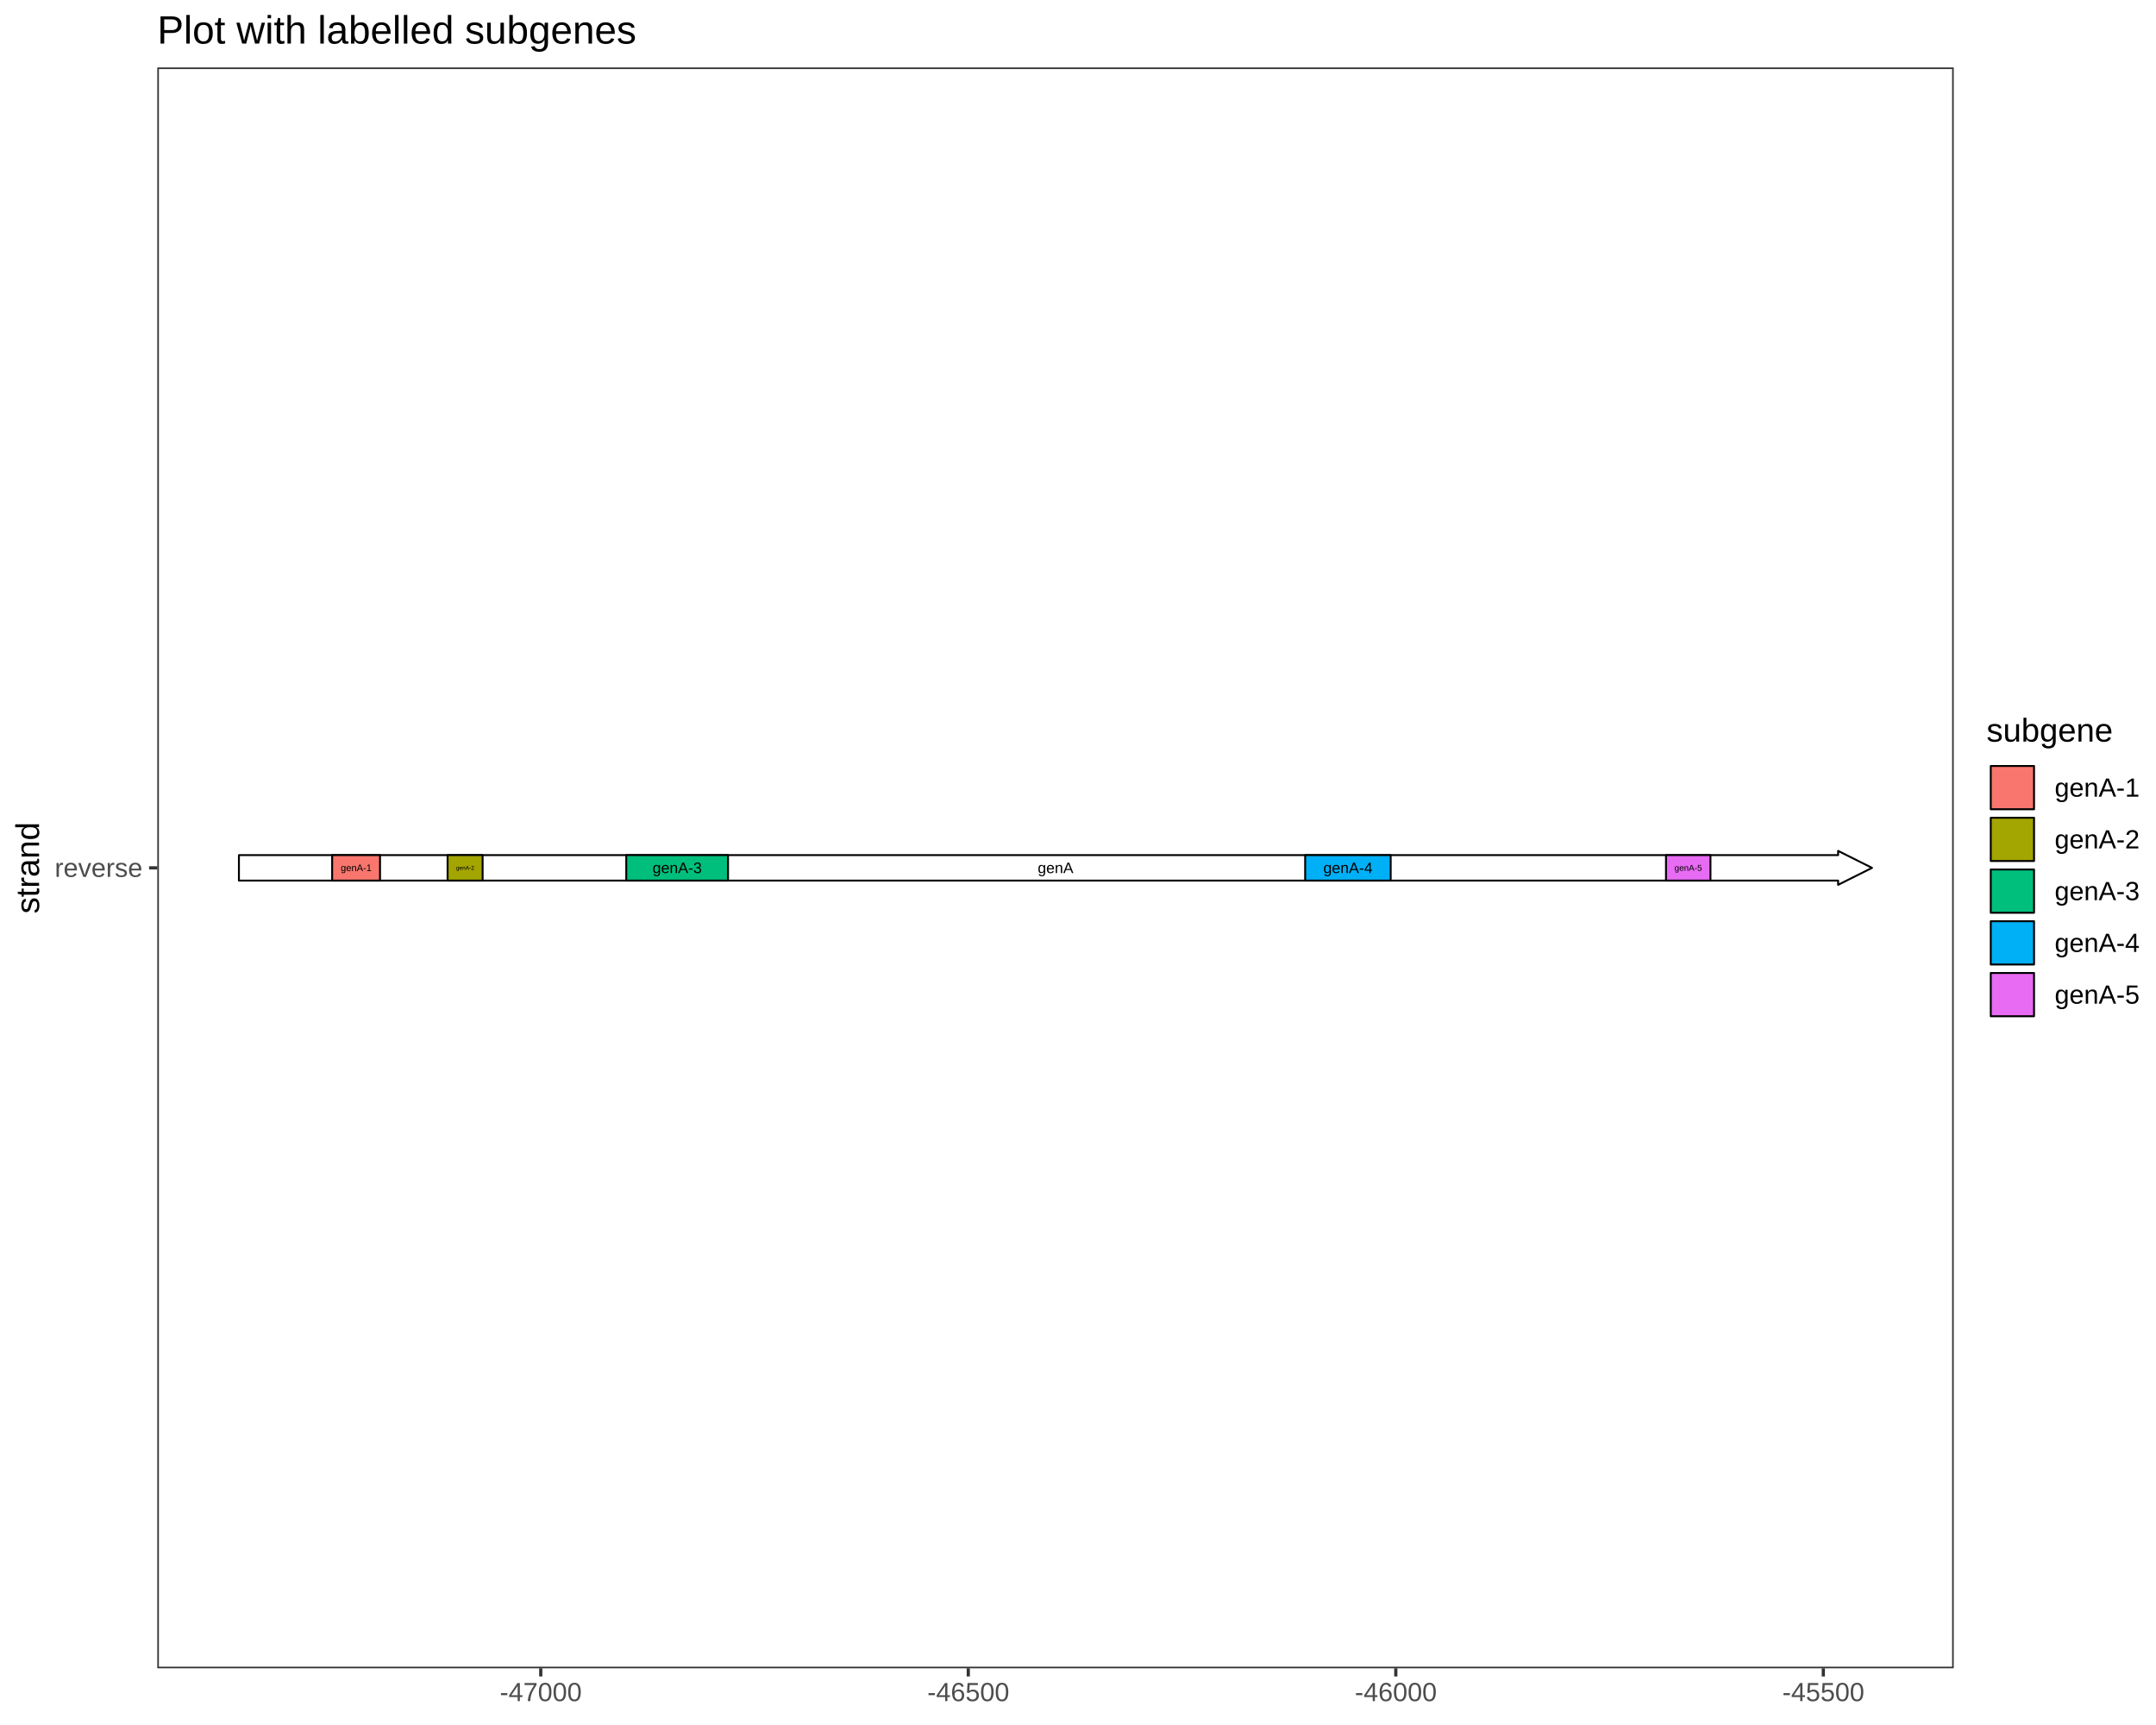
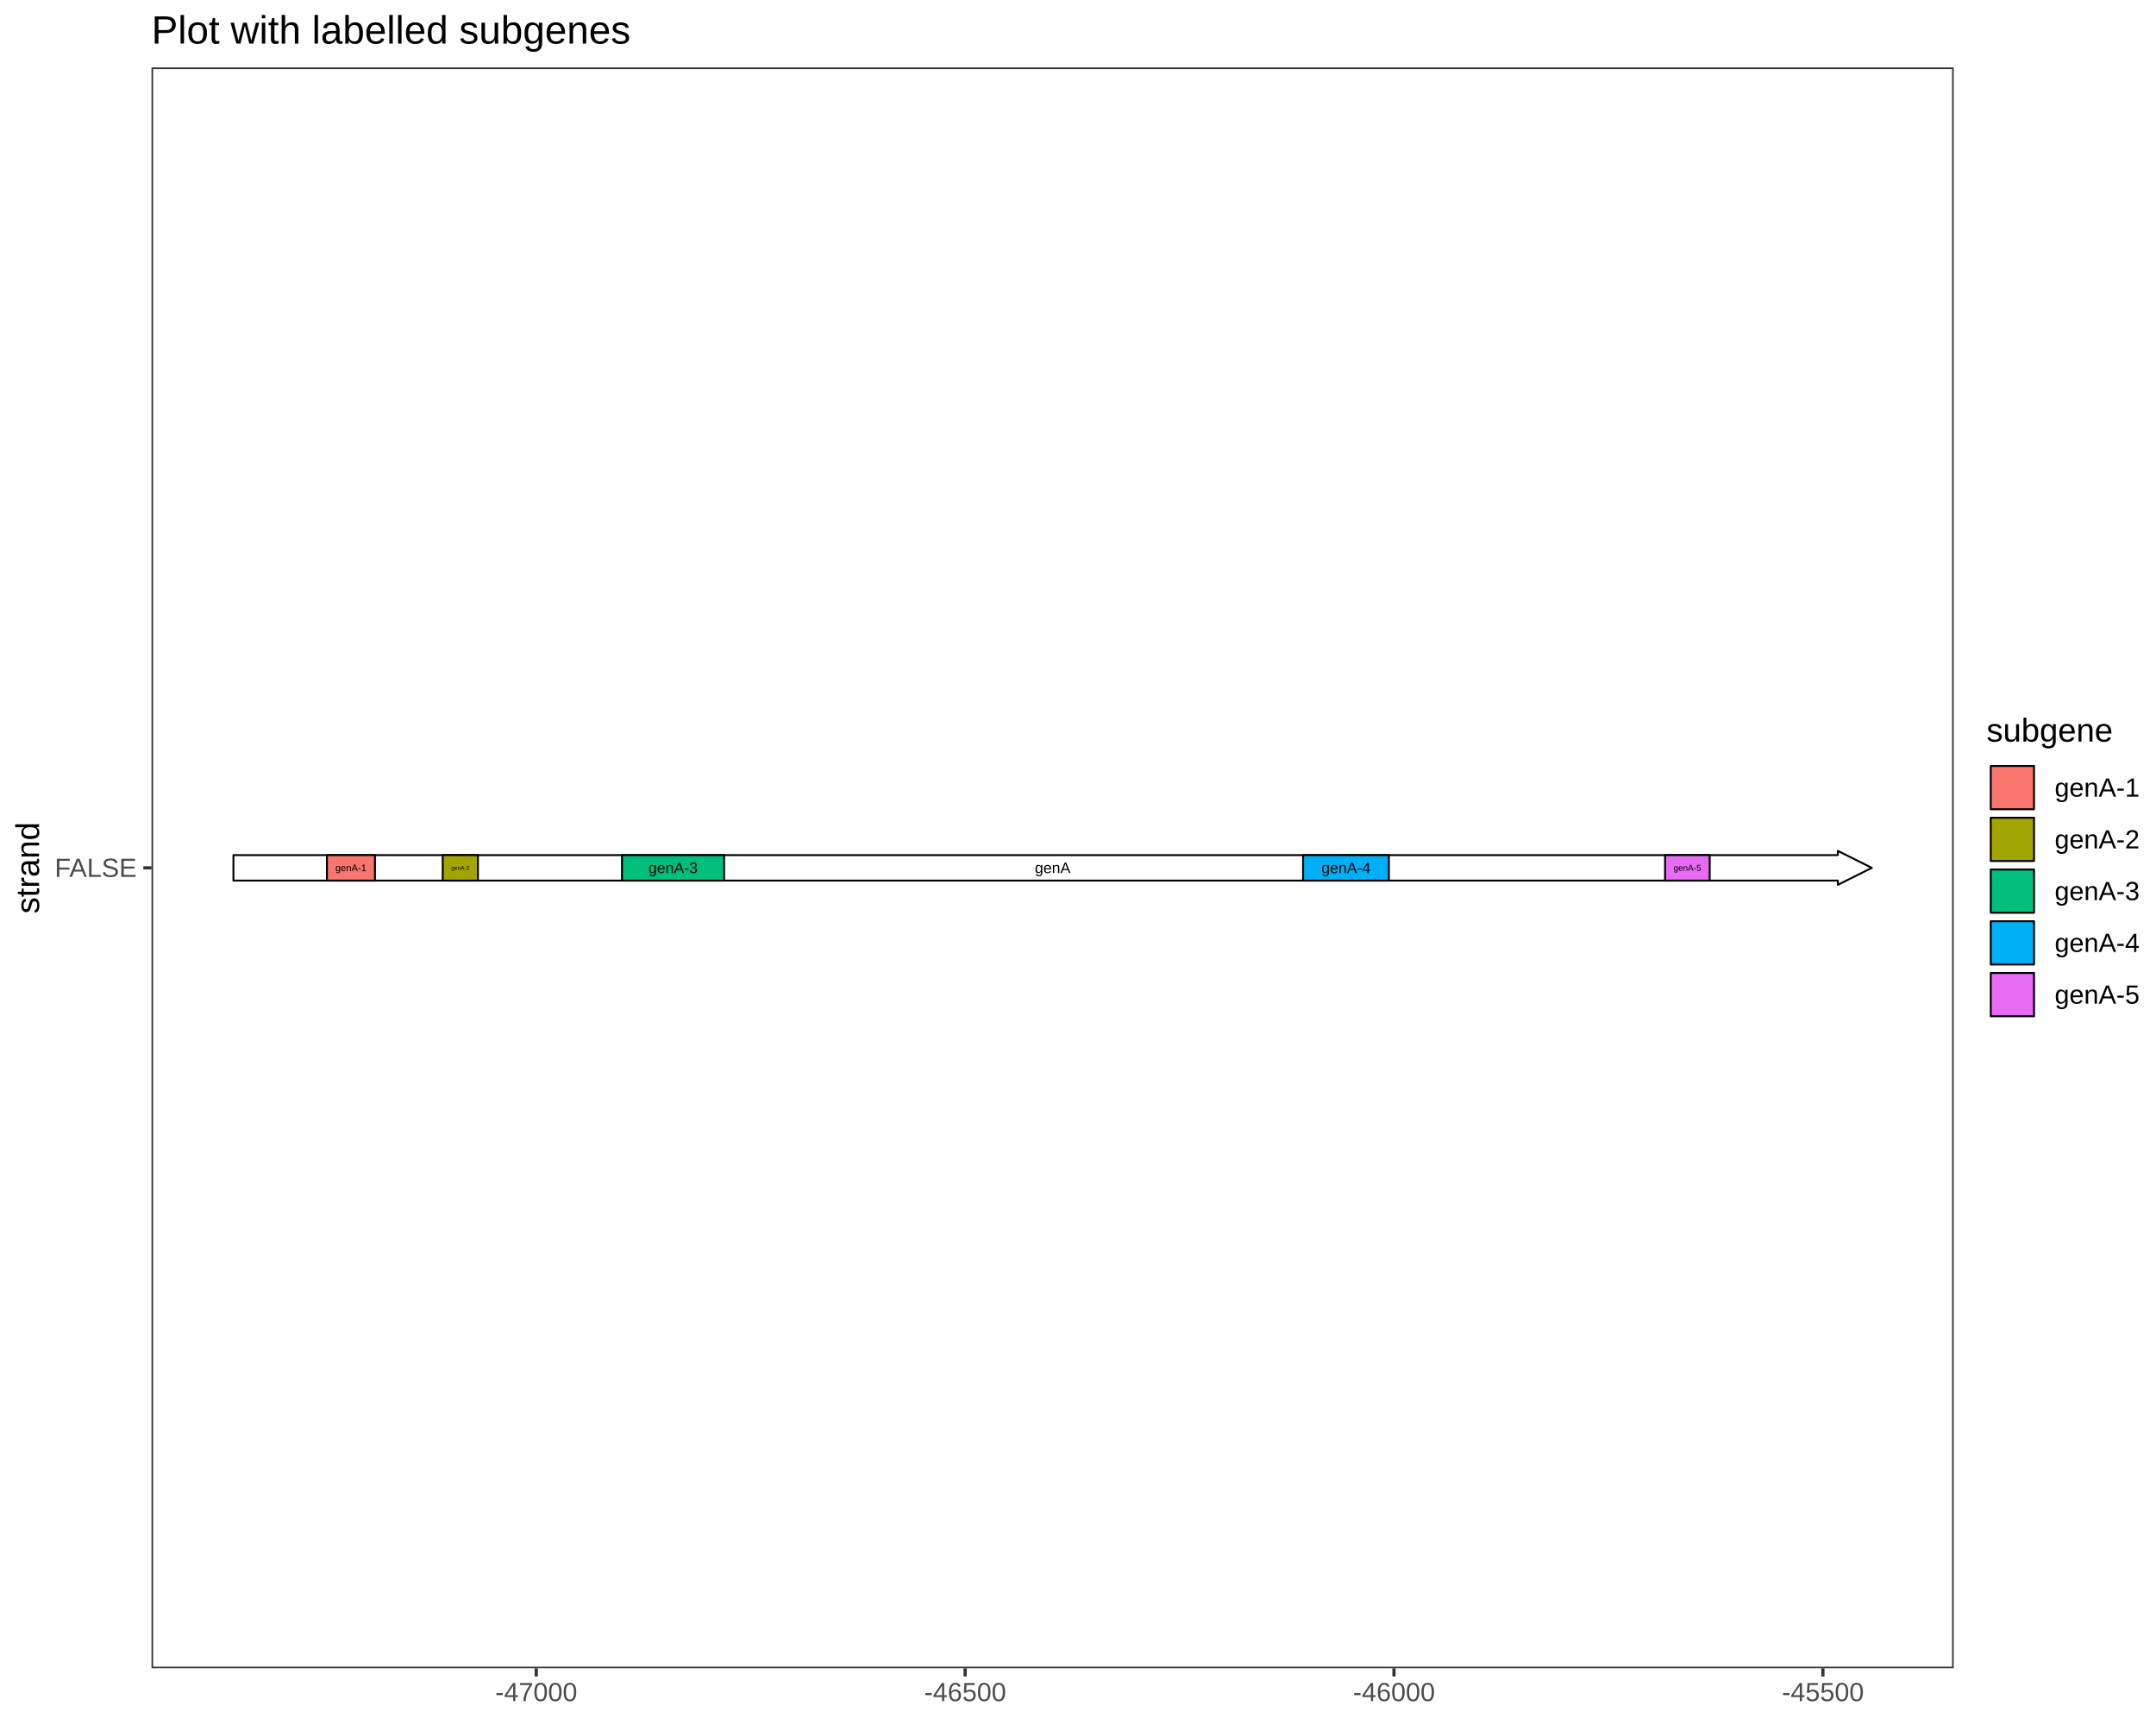
<svg xmlns="http://www.w3.org/2000/svg" viewBox="0 0 720.00 576.00">
  <defs>
    <style type="text/css">
    line, polyline, polygon, path, rect, circle {
      fill: none;
      stroke: #000000;
      stroke-linecap: round;
      stroke-linejoin: round;
      stroke-miterlimit: 10.00;
    }
  </style>
  </defs>
  <rect width="100%" height="100%" style="stroke: none; fill: #FFFFFF;" />
  <rect x="0.00" y="0.00" width="720.00" height="576.00" style="stroke-width: 1.07; stroke: #FFFFFF; fill: #FFFFFF;" />
  <defs>
-     <clipPath id="cpNTIuNTN8NjUyLjQ0fDU1Ny4wNnwyMi41Mg==">
-       <rect x="52.53" y="22.52" width="599.92" height="534.54" />
+     <clipPath id="cpNTAuNjB8NjUyLjQ0fDU1Ny4wNnwyMi41Mg==">
+       <rect x="50.60" y="22.52" width="601.84" height="534.54" />
    </clipPath>
  </defs>
-   <rect x="52.53" y="22.52" width="599.92" height="534.54" style="stroke-width: 1.07; stroke: none; fill: #FFFFFF;" clip-path="url(#cpNTIuNTN8NjUyLjQ0fDU1Ny4wNnwyMi41Mg==)" />
-   <polygon points="79.79,285.54 79.79,294.04 613.84,294.04 613.84,295.46 625.17,289.79 613.84,284.12 613.84,285.54 " style="stroke-width: 0.64; fill: #FFFFFF;" clip-path="url(#cpNTIuNTN8NjUyLjQ0fDU1Ny4wNnwyMi41Mg==)" />
-   <g clip-path="url(#cpNTIuNTN8NjUyLjQ0fDU1Ny4wNnwyMi41Mg==)">
-     <text x="346.55" y="291.54" style="font-size: 5.10px; font-family: Liberation Sans;" textLength="11.88px" lengthAdjust="spacingAndGlyphs">genA</text>
+   <rect x="50.60" y="22.52" width="601.84" height="534.54" style="stroke-width: 1.07; stroke: none; fill: #FFFFFF;" clip-path="url(#cpNTAuNjB8NjUyLjQ0fDU1Ny4wNnwyMi41Mg==)" />
+   <polygon points="77.96,285.54 77.96,294.04 613.75,294.04 613.75,295.46 625.09,289.79 613.75,284.12 613.75,285.54 " style="stroke-width: 0.64; fill: #FFFFFF;" clip-path="url(#cpNTAuNjB8NjUyLjQ0fDU1Ny4wNnwyMi41Mg==)" />
+   <g clip-path="url(#cpNTAuNjB8NjUyLjQ0fDU1Ny4wNnwyMi41Mg==)">
+     <text x="345.59" y="291.54" style="font-size: 5.10px; font-family: Liberation Sans;" textLength="11.88px" lengthAdjust="spacingAndGlyphs">genA</text>
  </g>
-   <polygon points="110.92,285.54 110.92,294.04 126.91,294.04 126.91,285.54 " style="stroke-width: 0.64; fill: #F8766D;" clip-path="url(#cpNTIuNTN8NjUyLjQ0fDU1Ny4wNnwyMi41Mg==)" />
-   <polygon points="149.47,285.54 149.47,294.04 161.17,294.04 161.17,285.54 " style="stroke-width: 0.64; fill: #A3A500;" clip-path="url(#cpNTIuNTN8NjUyLjQ0fDU1Ny4wNnwyMi41Mg==)" />
-   <polygon points="209.14,285.54 209.14,294.04 243.12,294.04 243.12,285.54 " style="stroke-width: 0.64; fill: #00BF7D;" clip-path="url(#cpNTIuNTN8NjUyLjQ0fDU1Ny4wNnwyMi41Mg==)" />
-   <polygon points="435.86,285.54 435.86,294.04 464.42,294.04 464.42,285.54 " style="stroke-width: 0.64; fill: #00B0F6;" clip-path="url(#cpNTIuNTN8NjUyLjQ0fDU1Ny4wNnwyMi41Mg==)" />
-   <polygon points="556.36,285.54 556.36,294.04 571.21,294.04 571.21,285.54 " style="stroke-width: 0.64; fill: #E76BF3;" clip-path="url(#cpNTIuNTN8NjUyLjQ0fDU1Ny4wNnwyMi41Mg==)" />
-   <g clip-path="url(#cpNTIuNTN8NjUyLjQ0fDU1Ny4wNnwyMi41Mg==)">
-     <text x="113.79" y="290.88" style="font-size: 3.20px; font-family: Liberation Sans;" textLength="10.25px" lengthAdjust="spacingAndGlyphs">genA-1</text>
+   <polygon points="109.18,285.54 109.18,294.04 125.22,294.04 125.22,285.54 " style="stroke-width: 0.64; fill: #F8766D;" clip-path="url(#cpNTAuNjB8NjUyLjQ0fDU1Ny4wNnwyMi41Mg==)" />
+   <polygon points="147.85,285.54 147.85,294.04 159.60,294.04 159.60,285.54 " style="stroke-width: 0.64; fill: #A3A500;" clip-path="url(#cpNTAuNjB8NjUyLjQ0fDU1Ny4wNnwyMi41Mg==)" />
+   <polygon points="207.72,285.54 207.72,294.04 241.81,294.04 241.81,285.54 " style="stroke-width: 0.64; fill: #00BF7D;" clip-path="url(#cpNTAuNjB8NjUyLjQ0fDU1Ny4wNnwyMi41Mg==)" />
+   <polygon points="435.17,285.54 435.17,294.04 463.81,294.04 463.81,285.54 " style="stroke-width: 0.64; fill: #00B0F6;" clip-path="url(#cpNTAuNjB8NjUyLjQ0fDU1Ny4wNnwyMi41Mg==)" />
+   <polygon points="556.05,285.54 556.05,294.04 570.95,294.04 570.95,285.54 " style="stroke-width: 0.64; fill: #E76BF3;" clip-path="url(#cpNTAuNjB8NjUyLjQ0fDU1Ny4wNnwyMi41Mg==)" />
+   <g clip-path="url(#cpNTAuNjB8NjUyLjQ0fDU1Ny4wNnwyMi41Mg==)">
+     <text x="112.00" y="290.90" style="font-size: 3.22px; font-family: Liberation Sans;" textLength="10.41px" lengthAdjust="spacingAndGlyphs">genA-1</text>
  </g>
-   <g clip-path="url(#cpNTIuNTN8NjUyLjQ0fDU1Ny4wNnwyMi41Mg==)">
-     <text x="152.33" y="290.43" style="font-size: 1.87px; font-family: Liberation Sans;" textLength="5.98px" lengthAdjust="spacingAndGlyphs">genA-2</text>
+   <g clip-path="url(#cpNTAuNjB8NjUyLjQ0fDU1Ny4wNnwyMi41Mg==)">
+     <text x="150.70" y="290.44" style="font-size: 1.89px; font-family: Liberation Sans;" textLength="6.06px" lengthAdjust="spacingAndGlyphs">genA-2</text>
  </g>
-   <g clip-path="url(#cpNTIuNTN8NjUyLjQ0fDU1Ny4wNnwyMi41Mg==)">
-     <text x="217.93" y="291.54" style="font-size: 5.10px; font-family: Liberation Sans;" textLength="16.41px" lengthAdjust="spacingAndGlyphs">genA-3</text>
+   <g clip-path="url(#cpNTAuNjB8NjUyLjQ0fDU1Ny4wNnwyMi41Mg==)">
+     <text x="216.56" y="291.54" style="font-size: 5.10px; font-family: Liberation Sans;" textLength="16.41px" lengthAdjust="spacingAndGlyphs">genA-3</text>
  </g>
-   <g clip-path="url(#cpNTIuNTN8NjUyLjQ0fDU1Ny4wNnwyMi41Mg==)">
-     <text x="441.94" y="291.54" style="font-size: 5.10px; font-family: Liberation Sans;" textLength="16.41px" lengthAdjust="spacingAndGlyphs">genA-4</text>
+   <g clip-path="url(#cpNTAuNjB8NjUyLjQ0fDU1Ny4wNnwyMi41Mg==)">
+     <text x="441.29" y="291.54" style="font-size: 5.10px; font-family: Liberation Sans;" textLength="16.41px" lengthAdjust="spacingAndGlyphs">genA-4</text>
  </g>
-   <g clip-path="url(#cpNTIuNTN8NjUyLjQ0fDU1Ny4wNnwyMi41Mg==)">
-     <text x="559.20" y="290.77" style="font-size: 2.85px; font-family: Liberation Sans;" textLength="9.16px" lengthAdjust="spacingAndGlyphs">genA-5</text>
+   <g clip-path="url(#cpNTAuNjB8NjUyLjQ0fDU1Ny4wNnwyMi41Mg==)">
+     <text x="558.88" y="290.77" style="font-size: 2.86px; font-family: Liberation Sans;" textLength="9.23px" lengthAdjust="spacingAndGlyphs">genA-5</text>
  </g>
-   <rect x="52.53" y="22.52" width="599.92" height="534.54" style="stroke-width: 1.07; stroke: #333333;" clip-path="url(#cpNTIuNTN8NjUyLjQ0fDU1Ny4wNnwyMi41Mg==)" />
+   <rect x="50.60" y="22.52" width="601.84" height="534.54" style="stroke-width: 1.07; stroke: #333333;" clip-path="url(#cpNTAuNjB8NjUyLjQ0fDU1Ny4wNnwyMi41Mg==)" />
  <defs>
    <clipPath id="cpMC4wMHw3MjAuMDB8NTc2LjAwfDAuMDA=">
      <rect x="0.00" y="0.00" width="720.00" height="576.00" />
    </clipPath>
  </defs>
  <g clip-path="url(#cpMC4wMHw3MjAuMDB8NTc2LjAwfDAuMDA=)">
-     <text x="18.27" y="292.81" style="font-size: 8.80px; fill: #4D4D4D; font-family: Liberation Sans;" textLength="29.33px" lengthAdjust="spacingAndGlyphs">reverse</text>
+     <text x="18.27" y="292.81" style="font-size: 8.80px; fill: #4D4D4D; font-family: Liberation Sans;" textLength="27.41px" lengthAdjust="spacingAndGlyphs">FALSE</text>
  </g>
-   <polyline points="49.79,289.79 52.53,289.79 " style="stroke-width: 1.07; stroke: #333333; stroke-linecap: butt;" clip-path="url(#cpMC4wMHw3MjAuMDB8NTc2LjAwfDAuMDA=)" />
-   <polyline points="180.59,559.80 180.59,557.06 " style="stroke-width: 1.07; stroke: #333333; stroke-linecap: butt;" clip-path="url(#cpMC4wMHw3MjAuMDB8NTc2LjAwfDAuMDA=)" />
-   <polyline points="323.36,559.80 323.36,557.06 " style="stroke-width: 1.07; stroke: #333333; stroke-linecap: butt;" clip-path="url(#cpMC4wMHw3MjAuMDB8NTc2LjAwfDAuMDA=)" />
-   <polyline points="466.13,559.80 466.13,557.06 " style="stroke-width: 1.07; stroke: #333333; stroke-linecap: butt;" clip-path="url(#cpMC4wMHw3MjAuMDB8NTc2LjAwfDAuMDA=)" />
-   <polyline points="608.90,559.80 608.90,557.06 " style="stroke-width: 1.07; stroke: #333333; stroke-linecap: butt;" clip-path="url(#cpMC4wMHw3MjAuMDB8NTc2LjAwfDAuMDA=)" />
+   <polyline points="47.86,289.79 50.60,289.79 " style="stroke-width: 1.07; stroke: #333333; stroke-linecap: butt;" clip-path="url(#cpMC4wMHw3MjAuMDB8NTc2LjAwfDAuMDA=)" />
+   <polyline points="179.08,559.80 179.08,557.06 " style="stroke-width: 1.07; stroke: #333333; stroke-linecap: butt;" clip-path="url(#cpMC4wMHw3MjAuMDB8NTc2LjAwfDAuMDA=)" />
+   <polyline points="322.31,559.80 322.31,557.06 " style="stroke-width: 1.07; stroke: #333333; stroke-linecap: butt;" clip-path="url(#cpMC4wMHw3MjAuMDB8NTc2LjAwfDAuMDA=)" />
+   <polyline points="465.53,559.80 465.53,557.06 " style="stroke-width: 1.07; stroke: #333333; stroke-linecap: butt;" clip-path="url(#cpMC4wMHw3MjAuMDB8NTc2LjAwfDAuMDA=)" />
+   <polyline points="608.76,559.80 608.76,557.06 " style="stroke-width: 1.07; stroke: #333333; stroke-linecap: butt;" clip-path="url(#cpMC4wMHw3MjAuMDB8NTc2LjAwfDAuMDA=)" />
  <g clip-path="url(#cpMC4wMHw3MjAuMDB8NTc2LjAwfDAuMDA=)">
-     <text x="166.90" y="568.04" style="font-size: 8.80px; fill: #4D4D4D; font-family: Liberation Sans;" textLength="27.38px" lengthAdjust="spacingAndGlyphs">-47000</text>
+     <text x="165.39" y="568.04" style="font-size: 8.80px; fill: #4D4D4D; font-family: Liberation Sans;" textLength="27.38px" lengthAdjust="spacingAndGlyphs">-47000</text>
  </g>
  <g clip-path="url(#cpMC4wMHw3MjAuMDB8NTc2LjAwfDAuMDA=)">
-     <text x="309.67" y="568.04" style="font-size: 8.80px; fill: #4D4D4D; font-family: Liberation Sans;" textLength="27.38px" lengthAdjust="spacingAndGlyphs">-46500</text>
+     <text x="308.62" y="568.04" style="font-size: 8.80px; fill: #4D4D4D; font-family: Liberation Sans;" textLength="27.38px" lengthAdjust="spacingAndGlyphs">-46500</text>
  </g>
  <g clip-path="url(#cpMC4wMHw3MjAuMDB8NTc2LjAwfDAuMDA=)">
-     <text x="452.44" y="568.04" style="font-size: 8.80px; fill: #4D4D4D; font-family: Liberation Sans;" textLength="27.38px" lengthAdjust="spacingAndGlyphs">-46000</text>
+     <text x="451.84" y="568.04" style="font-size: 8.80px; fill: #4D4D4D; font-family: Liberation Sans;" textLength="27.38px" lengthAdjust="spacingAndGlyphs">-46000</text>
  </g>
  <g clip-path="url(#cpMC4wMHw3MjAuMDB8NTc2LjAwfDAuMDA=)">
-     <text x="595.21" y="568.04" style="font-size: 8.80px; fill: #4D4D4D; font-family: Liberation Sans;" textLength="27.38px" lengthAdjust="spacingAndGlyphs">-45500</text>
+     <text x="595.07" y="568.04" style="font-size: 8.80px; fill: #4D4D4D; font-family: Liberation Sans;" textLength="27.38px" lengthAdjust="spacingAndGlyphs">-45500</text>
  </g>
  <g clip-path="url(#cpMC4wMHw3MjAuMDB8NTc2LjAwfDAuMDA=)">
    <text transform="translate(13.04,305.09) rotate(-90)" style="font-size: 11.00px; font-family: Liberation Sans;" textLength="30.59px" lengthAdjust="spacingAndGlyphs">strand</text>
  </g>
  <rect x="663.40" y="238.83" width="51.12" height="101.93" style="stroke-width: 1.07; stroke: none; fill: #FFFFFF;" clip-path="url(#cpMC4wMHw3MjAuMDB8NTc2LjAwfDAuMDA=)" />
  <g clip-path="url(#cpMC4wMHw3MjAuMDB8NTc2LjAwfDAuMDA=)">
    <text x="663.40" y="247.63" style="font-size: 11.00px; font-family: Liberation Sans;" textLength="42.25px" lengthAdjust="spacingAndGlyphs">subgene</text>
  </g>
  <rect x="663.40" y="254.35" width="17.28" height="17.28" style="stroke-width: 1.07; stroke: none; fill: #FFFFFF;" clip-path="url(#cpMC4wMHw3MjAuMDB8NTc2LjAwfDAuMDA=)" />
  <rect x="664.82" y="255.77" width="14.45" height="14.45" style="stroke-width: 0.64; fill: #F8766D;" clip-path="url(#cpMC4wMHw3MjAuMDB8NTc2LjAwfDAuMDA=)" />
  <rect x="663.40" y="271.63" width="17.28" height="17.28" style="stroke-width: 1.07; stroke: none; fill: #FFFFFF;" clip-path="url(#cpMC4wMHw3MjAuMDB8NTc2LjAwfDAuMDA=)" />
  <rect x="664.82" y="273.05" width="14.45" height="14.45" style="stroke-width: 0.64; fill: #A3A500;" clip-path="url(#cpMC4wMHw3MjAuMDB8NTc2LjAwfDAuMDA=)" />
  <rect x="663.40" y="288.91" width="17.28" height="17.28" style="stroke-width: 1.07; stroke: none; fill: #FFFFFF;" clip-path="url(#cpMC4wMHw3MjAuMDB8NTc2LjAwfDAuMDA=)" />
  <rect x="664.82" y="290.33" width="14.45" height="14.45" style="stroke-width: 0.64; fill: #00BF7D;" clip-path="url(#cpMC4wMHw3MjAuMDB8NTc2LjAwfDAuMDA=)" />
  <rect x="663.40" y="306.19" width="17.28" height="17.28" style="stroke-width: 1.07; stroke: none; fill: #FFFFFF;" clip-path="url(#cpMC4wMHw3MjAuMDB8NTc2LjAwfDAuMDA=)" />
  <rect x="664.82" y="307.61" width="14.45" height="14.45" style="stroke-width: 0.64; fill: #00B0F6;" clip-path="url(#cpMC4wMHw3MjAuMDB8NTc2LjAwfDAuMDA=)" />
  <rect x="663.40" y="323.47" width="17.28" height="17.28" style="stroke-width: 1.07; stroke: none; fill: #FFFFFF;" clip-path="url(#cpMC4wMHw3MjAuMDB8NTc2LjAwfDAuMDA=)" />
  <rect x="664.82" y="324.89" width="14.45" height="14.45" style="stroke-width: 0.64; fill: #E76BF3;" clip-path="url(#cpMC4wMHw3MjAuMDB8NTc2LjAwfDAuMDA=)" />
  <g clip-path="url(#cpMC4wMHw3MjAuMDB8NTc2LjAwfDAuMDA=)">
    <text x="686.16" y="266.02" style="font-size: 8.80px; font-family: Liberation Sans;" textLength="28.36px" lengthAdjust="spacingAndGlyphs">genA-1</text>
  </g>
  <g clip-path="url(#cpMC4wMHw3MjAuMDB8NTc2LjAwfDAuMDA=)">
    <text x="686.16" y="283.30" style="font-size: 8.80px; font-family: Liberation Sans;" textLength="28.36px" lengthAdjust="spacingAndGlyphs">genA-2</text>
  </g>
  <g clip-path="url(#cpMC4wMHw3MjAuMDB8NTc2LjAwfDAuMDA=)">
    <text x="686.16" y="300.58" style="font-size: 8.80px; font-family: Liberation Sans;" textLength="28.36px" lengthAdjust="spacingAndGlyphs">genA-3</text>
  </g>
  <g clip-path="url(#cpMC4wMHw3MjAuMDB8NTc2LjAwfDAuMDA=)">
    <text x="686.16" y="317.86" style="font-size: 8.80px; font-family: Liberation Sans;" textLength="28.36px" lengthAdjust="spacingAndGlyphs">genA-4</text>
  </g>
  <g clip-path="url(#cpMC4wMHw3MjAuMDB8NTc2LjAwfDAuMDA=)">
    <text x="686.16" y="335.14" style="font-size: 8.80px; font-family: Liberation Sans;" textLength="28.36px" lengthAdjust="spacingAndGlyphs">genA-5</text>
  </g>
  <g clip-path="url(#cpMC4wMHw3MjAuMDB8NTc2LjAwfDAuMDA=)">
-     <text x="52.53" y="14.56" style="font-size: 13.20px; font-family: Liberation Sans;" textLength="159.75px" lengthAdjust="spacingAndGlyphs">Plot with labelled subgenes</text>
+     <text x="50.60" y="14.56" style="font-size: 13.20px; font-family: Liberation Sans;" textLength="159.75px" lengthAdjust="spacingAndGlyphs">Plot with labelled subgenes</text>
  </g>
</svg>
